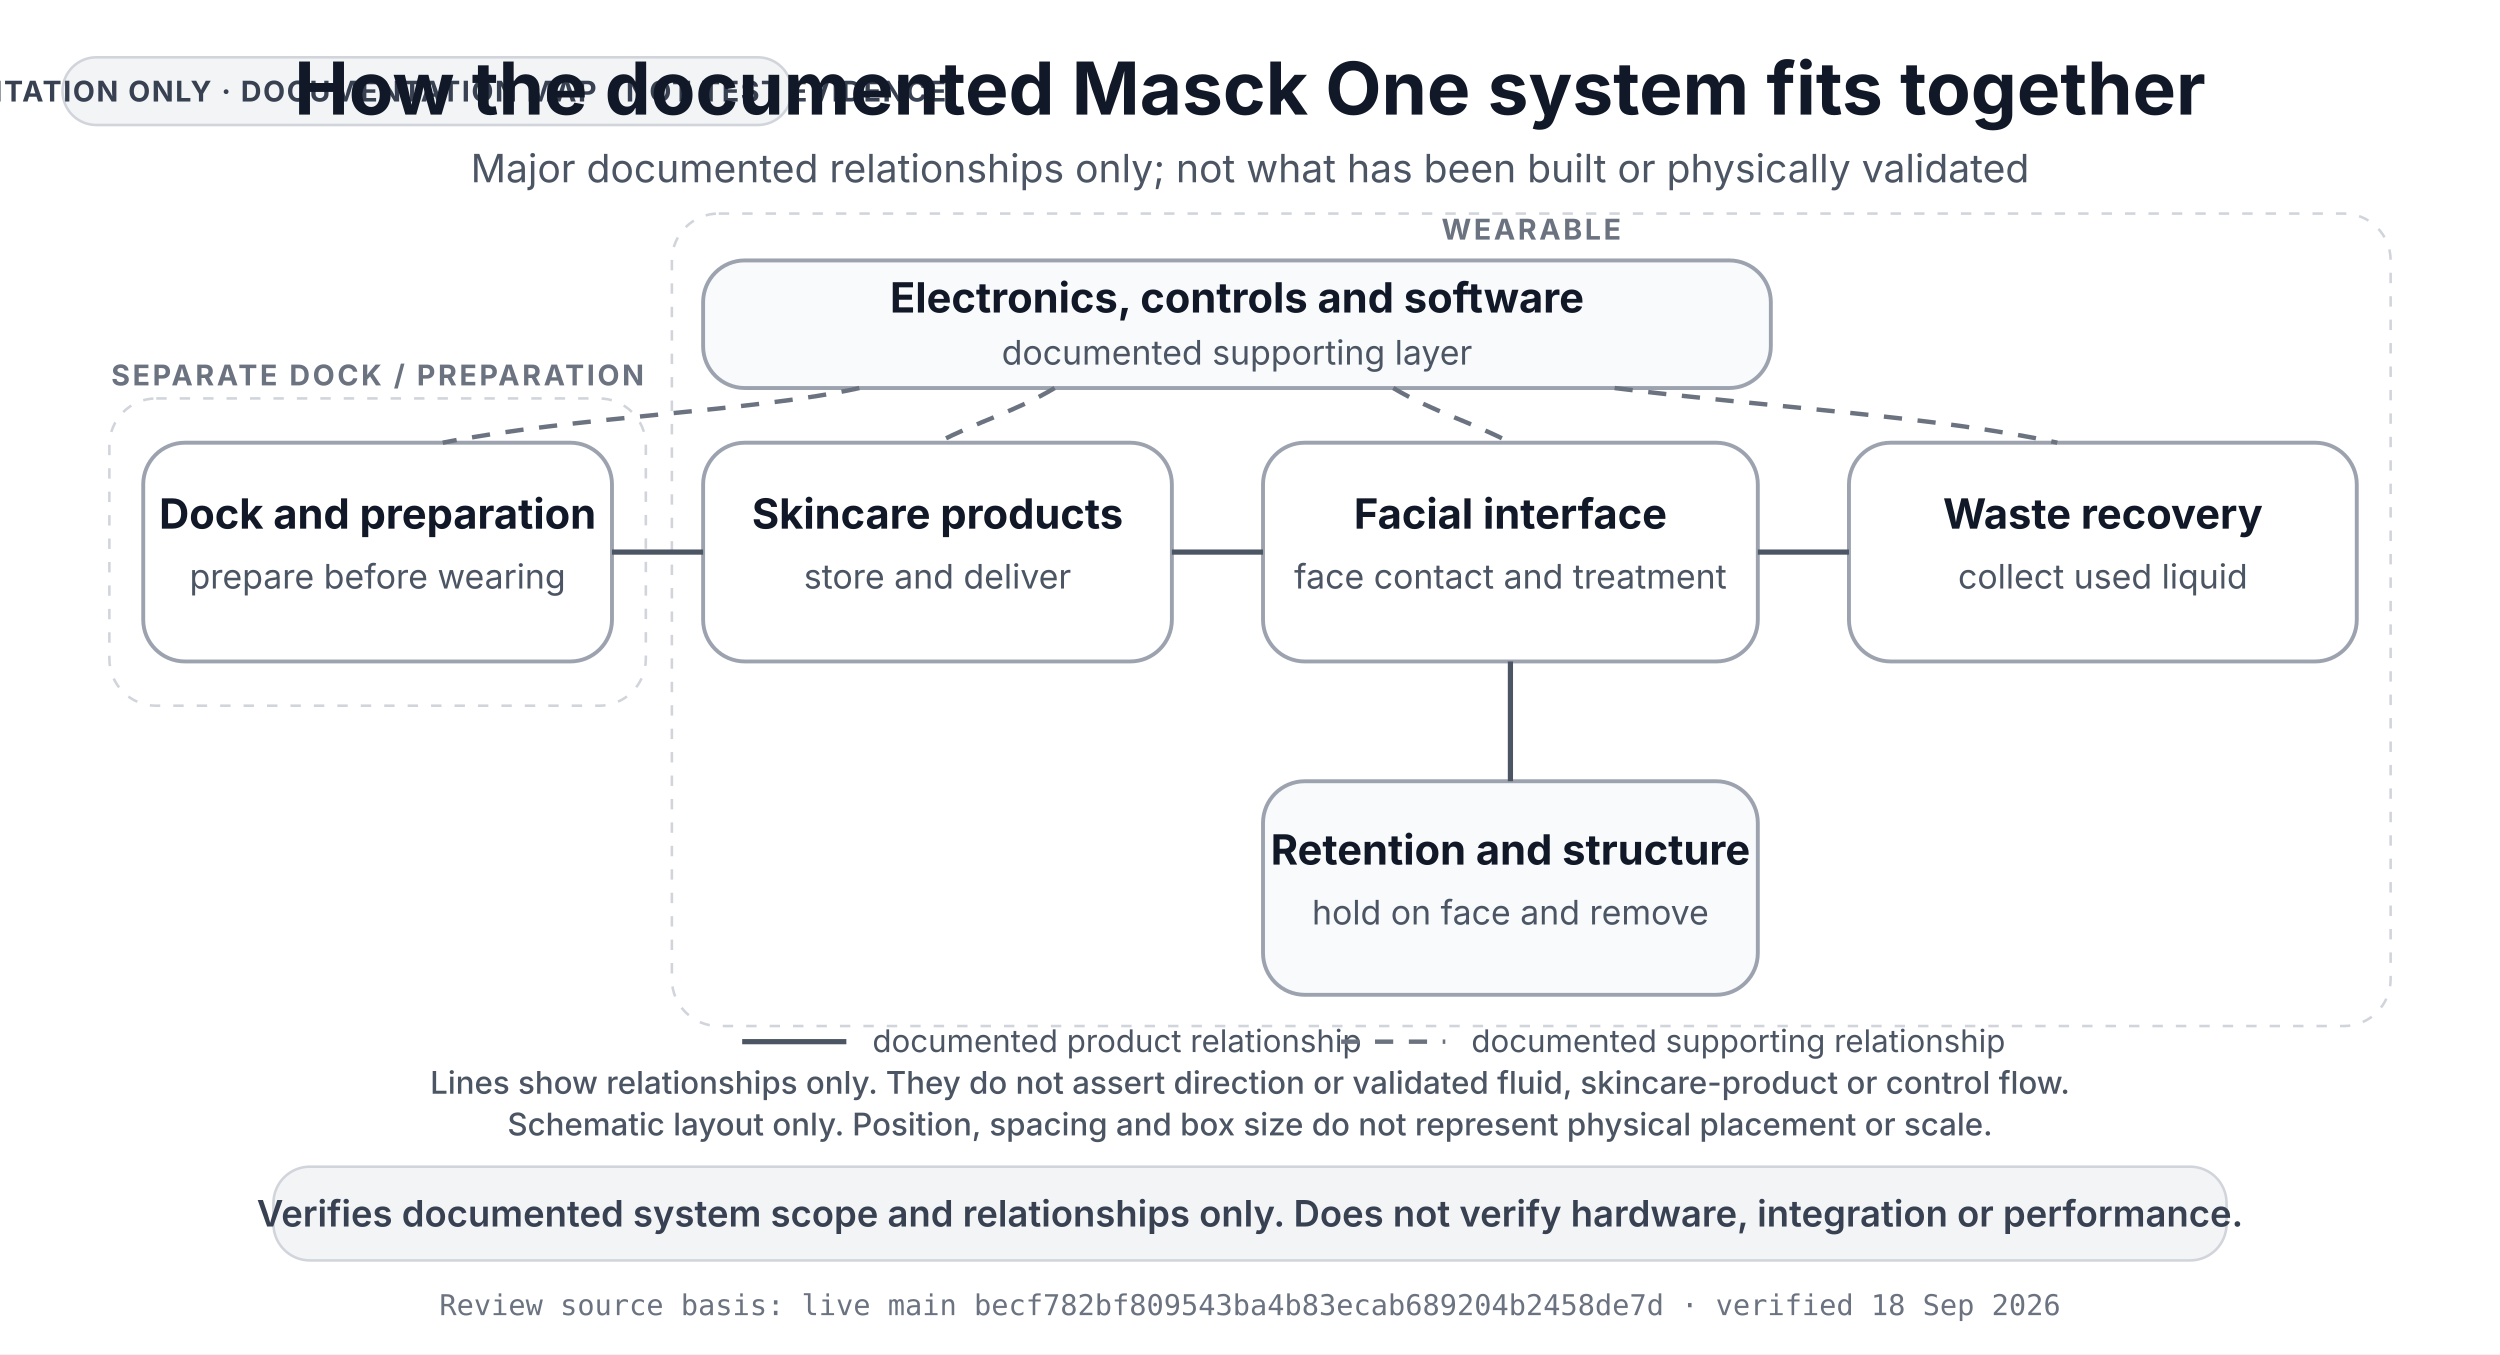
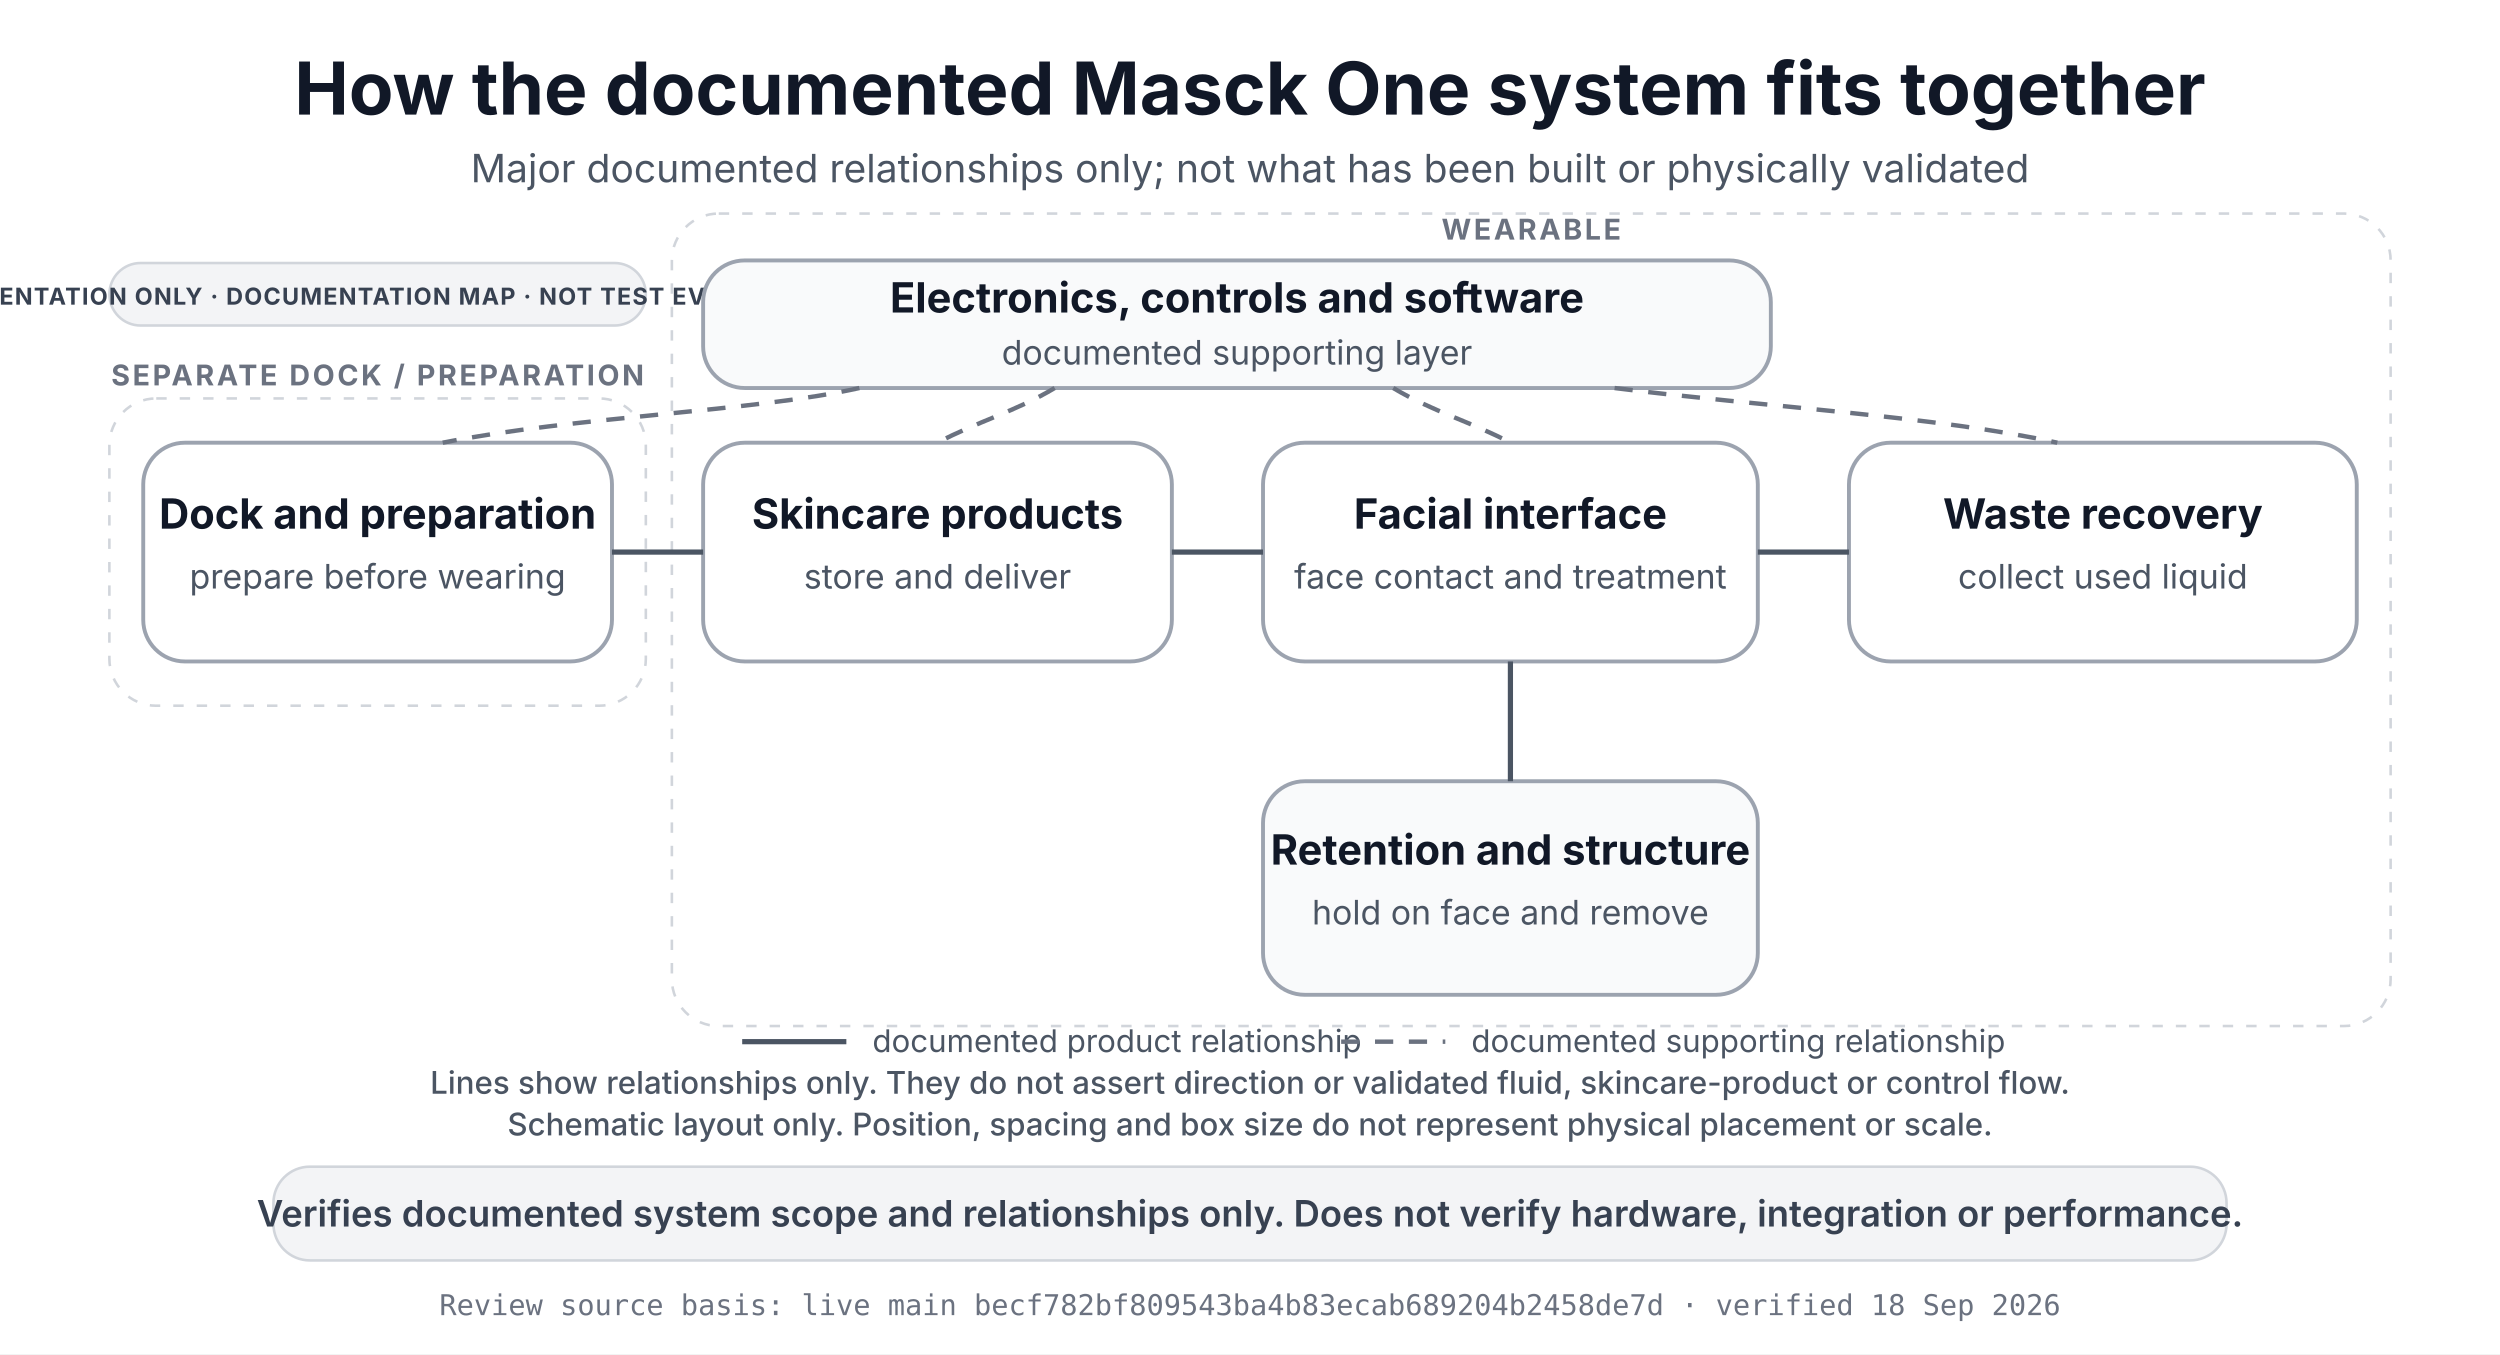
<svg xmlns="http://www.w3.org/2000/svg" width="960" height="520" viewBox="0 0 960 520" role="img" aria-labelledby="title desc">
  <defs>
    <style>
      .title { font: 700 28px system-ui, -apple-system, BlinkMacSystemFont, 'Segoe UI', sans-serif; fill: #111827; }
      .subtitle { font: 400 15px system-ui, -apple-system, BlinkMacSystemFont, 'Segoe UI', sans-serif; fill: #4b5563; }
-       .badge { font: 700 11px system-ui, -apple-system, BlinkMacSystemFont, 'Segoe UI', sans-serif; fill: #374151; text-anchor: middle; letter-spacing: 0.6px; }
+       .badge { font: 700 9px system-ui, -apple-system, BlinkMacSystemFont, 'Segoe UI', sans-serif; fill: #374151; text-anchor: middle; letter-spacing: 0.45px; }
      .zone { font: 700 11px system-ui, -apple-system, BlinkMacSystemFont, 'Segoe UI', sans-serif; fill: #6b7280; text-anchor: middle; letter-spacing: 1px; }
      .node-title { font: 650 16px system-ui, -apple-system, BlinkMacSystemFont, 'Segoe UI', sans-serif; fill: #111827; text-anchor: middle; }
      .node-sub { font: 400 13px system-ui, -apple-system, BlinkMacSystemFont, 'Segoe UI', sans-serif; fill: #4b5563; text-anchor: middle; }
      .legend { font: 400 12px system-ui, -apple-system, BlinkMacSystemFont, 'Segoe UI', sans-serif; fill: #4b5563; }
      .boundary-note { font: 500 12px system-ui, -apple-system, BlinkMacSystemFont, 'Segoe UI', sans-serif; fill: #4b5563; text-anchor: middle; }
      .footer { font: 600 14px system-ui, -apple-system, BlinkMacSystemFont, 'Segoe UI', sans-serif; fill: #374151; text-anchor: middle; }
      .source { font: 500 11px ui-monospace, SFMono-Regular, Menlo, Consolas, monospace; fill: #6b7280; text-anchor: middle; }
      .box { fill: #ffffff; stroke: #9ca3af; stroke-width: 1.5; rx: 16; }
      .support { fill: #f9fafb; stroke: #9ca3af; stroke-width: 1.5; rx: 16; }
      .zone-box { fill: none; stroke: #d1d5db; stroke-width: 1; stroke-dasharray: 4 5; rx: 18; }
      .relationship { fill: none; stroke: #4b5563; stroke-width: 2; }
      .support-relationship { fill: none; stroke: #6b7280; stroke-width: 1.7; stroke-dasharray: 7 6; }
      .legend-solid { fill: none; stroke: #4b5563; stroke-width: 2; }
      .legend-dashed { fill: none; stroke: #6b7280; stroke-width: 1.7; stroke-dasharray: 7 6; }
    </style>
  </defs>
  <rect width="960" height="520" fill="#ffffff" />
-   <rect x="24" y="22" width="280" height="26" rx="13" fill="#f3f4f6" stroke="#d1d5db" />
-   <text x="164" y="39" class="badge">ORIENTATION ONLY · DOCUMENTATION MAP · NOT TEST EVIDENCE</text>
  <text x="480" y="44" class="title" text-anchor="middle">How the documented Masck One system fits together</text>
  <text x="480" y="70" class="subtitle" text-anchor="middle">Major documented relationships only; not what has been built or physically validated</text>
+   <rect x="42" y="101" width="206" height="24" rx="12" fill="#f3f4f6" stroke="#d1d5db" />
+   <text x="145" y="117" class="badge">ORIENTATION ONLY · DOCUMENTATION MAP · NOT TEST EVIDENCE</text>
  <rect x="42" y="153" width="206" height="118" class="zone-box" />
  <text x="145" y="148" class="zone">SEPARATE DOCK / PREPARATION</text>
  <rect x="258" y="82" width="660" height="312" class="zone-box" />
  <text x="588" y="92" class="zone">WEARABLE</text>
  <rect x="55" y="170" width="180" height="84" class="box" />
  <text x="145" y="203" class="node-title">Dock and preparation</text>
  <text x="145" y="226" class="node-sub">prepare before wearing</text>
  <rect x="270" y="170" width="180" height="84" class="box" />
  <text x="360" y="203" class="node-title">Skincare products</text>
  <text x="360" y="226" class="node-sub">store and deliver</text>
  <rect x="485" y="170" width="190" height="84" class="box" />
  <text x="580" y="203" class="node-title">Facial interface</text>
  <text x="580" y="226" class="node-sub">face contact and treatment</text>
  <rect x="710" y="170" width="195" height="84" class="box" />
  <text x="807.5" y="203" class="node-title">Waste recovery</text>
  <text x="807.5" y="226" class="node-sub">collect used liquid</text>
  <path d="M235 212 H270" class="relationship" />
  <path d="M450 212 H485" class="relationship" />
  <path d="M675 212 H710" class="relationship" />
  <rect x="485" y="300" width="190" height="82" class="support" />
  <text x="580" y="332" class="node-title">Retention and structure</text>
  <text x="580" y="355" class="node-sub">hold on face and remove</text>
  <path d="M580 300 V254" class="relationship" />
  <rect x="270" y="100" width="410" height="49" class="support" />
  <text x="475" y="120" class="node-title">Electronics, controls and software</text>
  <text x="475" y="140" class="node-sub">documented supporting layer</text>
  <path d="M330 149 C290 158 220 160 170 170" class="support-relationship" />
  <path d="M405 149 C390 158 375 162 360 170" class="support-relationship" />
  <path d="M535 149 C550 158 565 162 580 170" class="support-relationship" />
  <path d="M620 149 C675 156 745 160 790 170" class="support-relationship" />
  <line x1="285" y1="400" x2="325" y2="400" class="legend-solid" />
  <text x="335" y="404" class="legend">documented product relationship</text>
  <line x1="515" y1="400" x2="555" y2="400" class="legend-dashed" />
  <text x="565" y="404" class="legend">documented supporting relationship</text>
  <text x="480" y="420" class="boundary-note">Lines show relationships only. They do not assert direction or validated fluid, skincare-product or control flow.</text>
  <text x="480" y="436" class="boundary-note">Schematic layout only. Position, spacing and box size do not represent physical placement or scale.</text>
  <rect x="105" y="448" width="750" height="36" rx="14" fill="#f3f4f6" stroke="#d1d5db" />
  <text x="480" y="471" class="footer">Verifies documented system scope and relationships only. Does not verify hardware, integration or performance.</text>
  <text x="480" y="505" class="source">Review source basis: live main becf782bf809543ba4b83ecab689204b2458de7d · verified 18 Sep 2026</text>
</svg>
